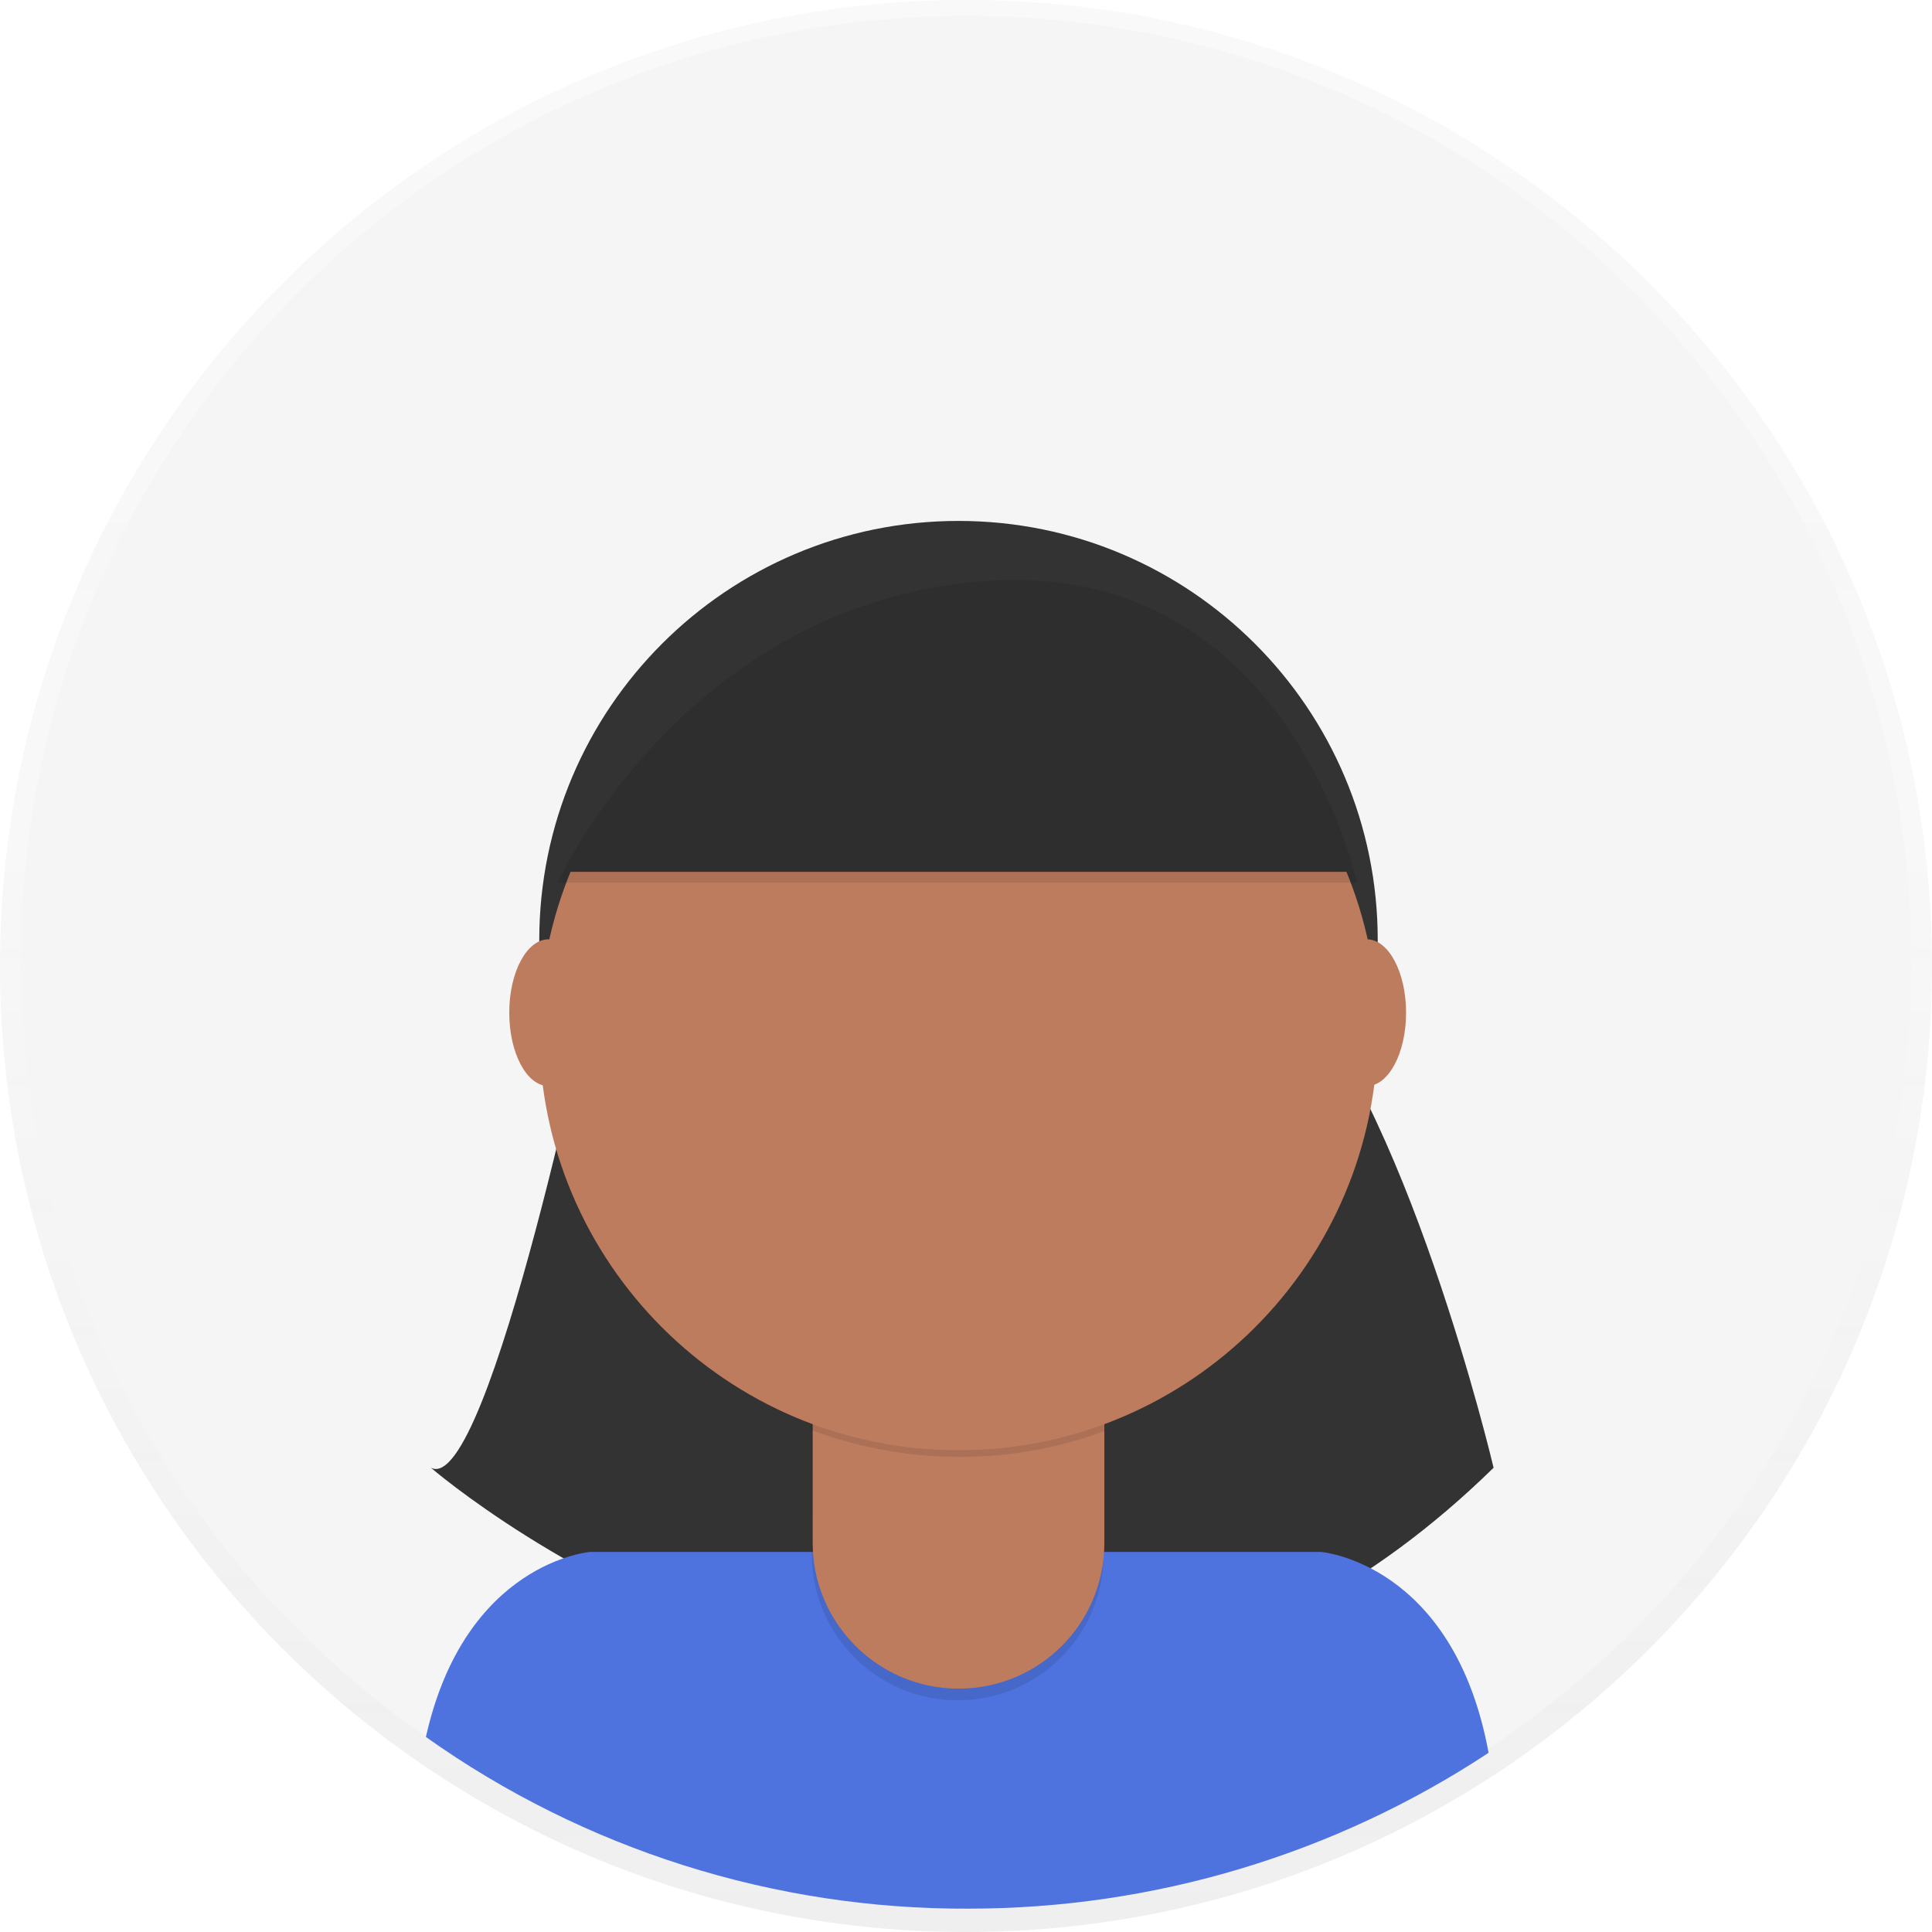
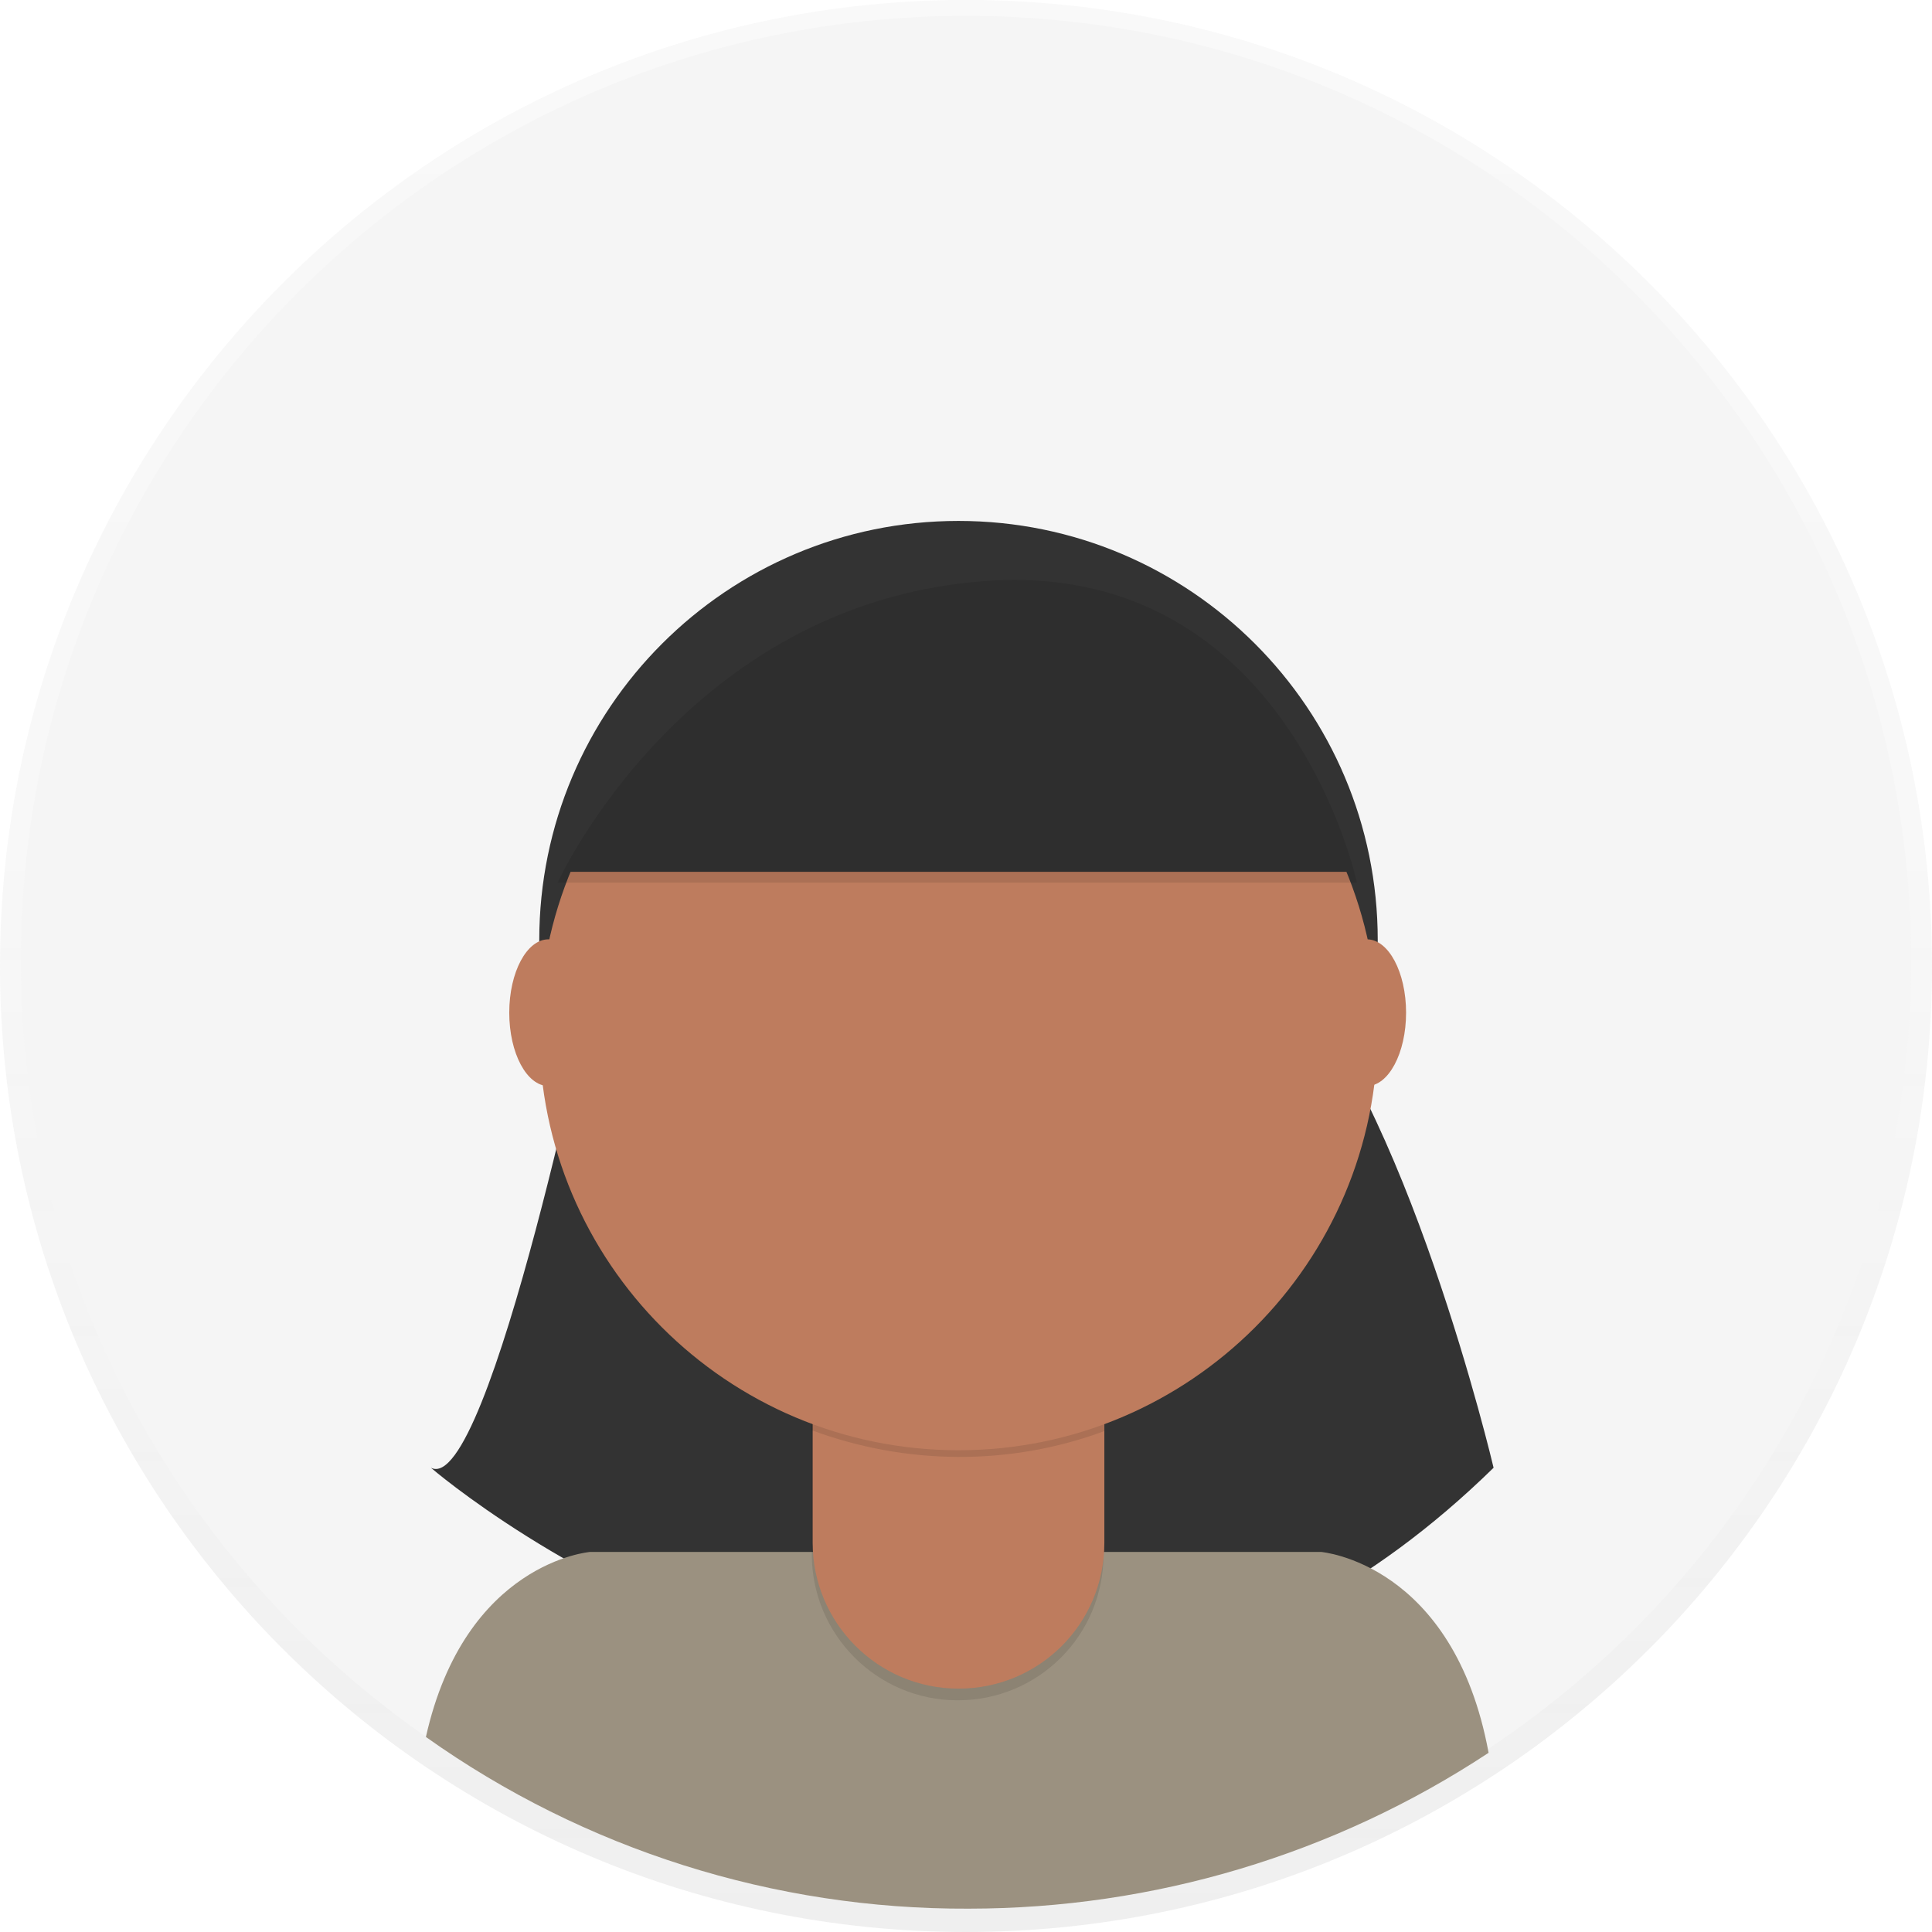
<svg xmlns="http://www.w3.org/2000/svg" version="1.1" id="_x38_8ce59e9-c4b8-4d1d-9d7a-ce0190159aa8" x="0px" y="0px" viewBox="0 0 231.8 231.8" style="enable-background:new 0 0 231.8 231.8;" xml:space="preserve">
  <style type="text/css">
	.st0{opacity:0.5;}
	.st1{fill:url(#SVGID_1_);}
	.st2{fill:#F5F5F5;}
	.st3{fill:#333333;}
- 	.st4{fill:#4E73DF;}
+ 	.st4{fill:#9b9180;}
	.st5{opacity:0.1;enable-background:new    ;}
	.st6{fill:#BE7C5E;}
</style>
  <g class="st0">
    <linearGradient id="SVGID_1_" gradientUnits="userSpaceOnUse" x1="115.89" y1="525.2" x2="115.89" y2="756.98" gradientTransform="matrix(1 0 0 -1 0 756.98)">
      <stop offset="0" style="stop-color:#808080;stop-opacity:0.25" />
      <stop offset="0.54" style="stop-color:#808080;stop-opacity:0.12" />
      <stop offset="1" style="stop-color:#808080;stop-opacity:0.1" />
    </linearGradient>
    <circle class="st1" cx="115.9" cy="115.9" r="115.9" />
  </g>
  <circle class="st2" cx="115.9" cy="115.3" r="113.4" />
  <path class="st3" d="M71.6,116.3c0,0-12.9,63.4-19.9,59.8c0,0,67.7,58.5,127.5,0c0,0-10.5-44.6-25.7-59.8H71.6z" />
  <path class="st4" d="M116.2,229c22.2,0,43.9-6.5,62.4-18.7c-4.2-22.8-20.1-24.1-20.1-24.1H70.8c0,0-15,1.2-19.7,22.2  C70.1,221.9,92.9,229.1,116.2,229z" />
  <circle class="st3" cx="115" cy="112.8" r="50.3" />
  <path class="st5" d="M97.3,158.4h35.1l0,0v28.1c0,9.7-7.8,17.5-17.5,17.5l0,0c-9.7,0-17.5-7.9-17.5-17.5L97.3,158.4L97.3,158.4z" />
  <path class="st6" d="M100.7,157.1h28.4c1.9,0,3.4,1.5,3.4,3.3v0v24.7c0,9.7-7.8,17.5-17.5,17.5l0,0c-9.7,0-17.5-7.9-17.5-17.5v0  v-24.7C97.4,158.6,98.9,157.1,100.7,157.1z" />
  <path class="st5" d="M97.4,171.6c11.3,4.2,23.8,4.3,35.1,0.1v-4.3H97.4V171.6z" />
  <circle class="st6" cx="115" cy="123.7" r="50.3" />
  <path class="st3" d="M66.9,104.6h95.9c0,0-8.2-38.7-44.4-36.2S66.9,104.6,66.9,104.6z" />
  <ellipse class="st6" cx="65.8" cy="121.5" rx="4.7" ry="8.8" />
  <ellipse class="st6" cx="164" cy="121.5" rx="4.7" ry="8.8" />
  <path class="st5" d="M66.9,105.9h95.9c0,0-8.2-38.7-44.4-36.2S66.9,105.9,66.9,105.9z" />
</svg>
